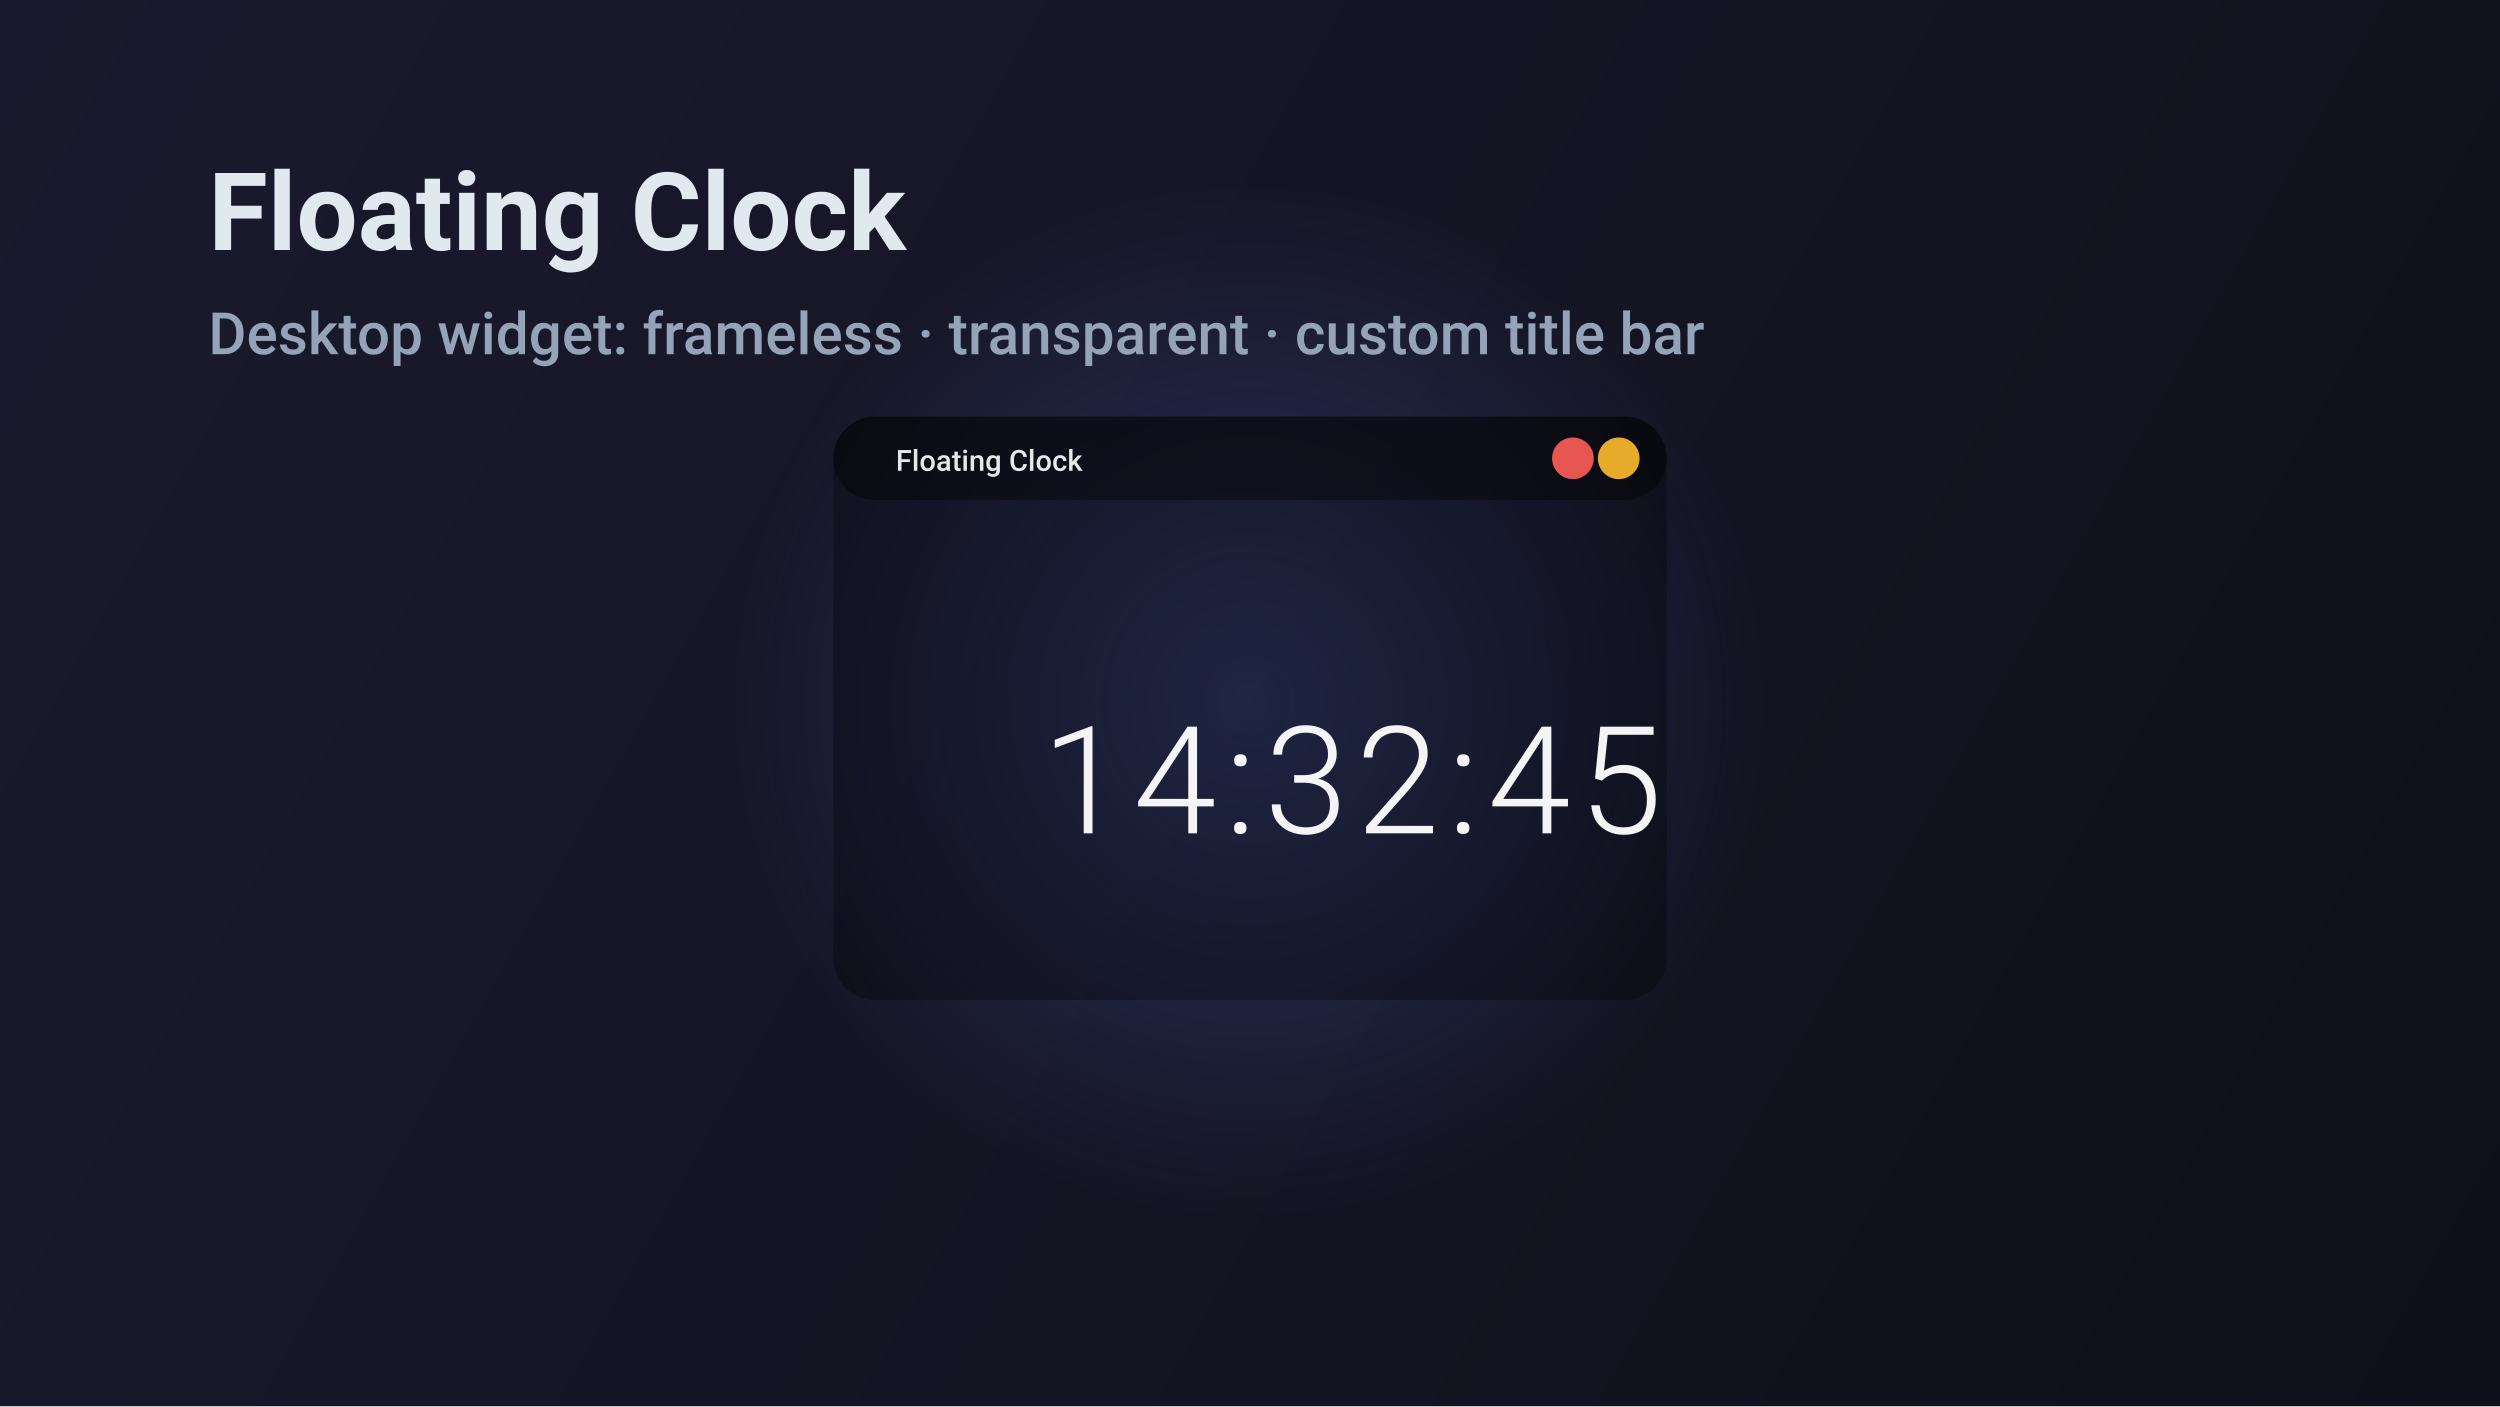
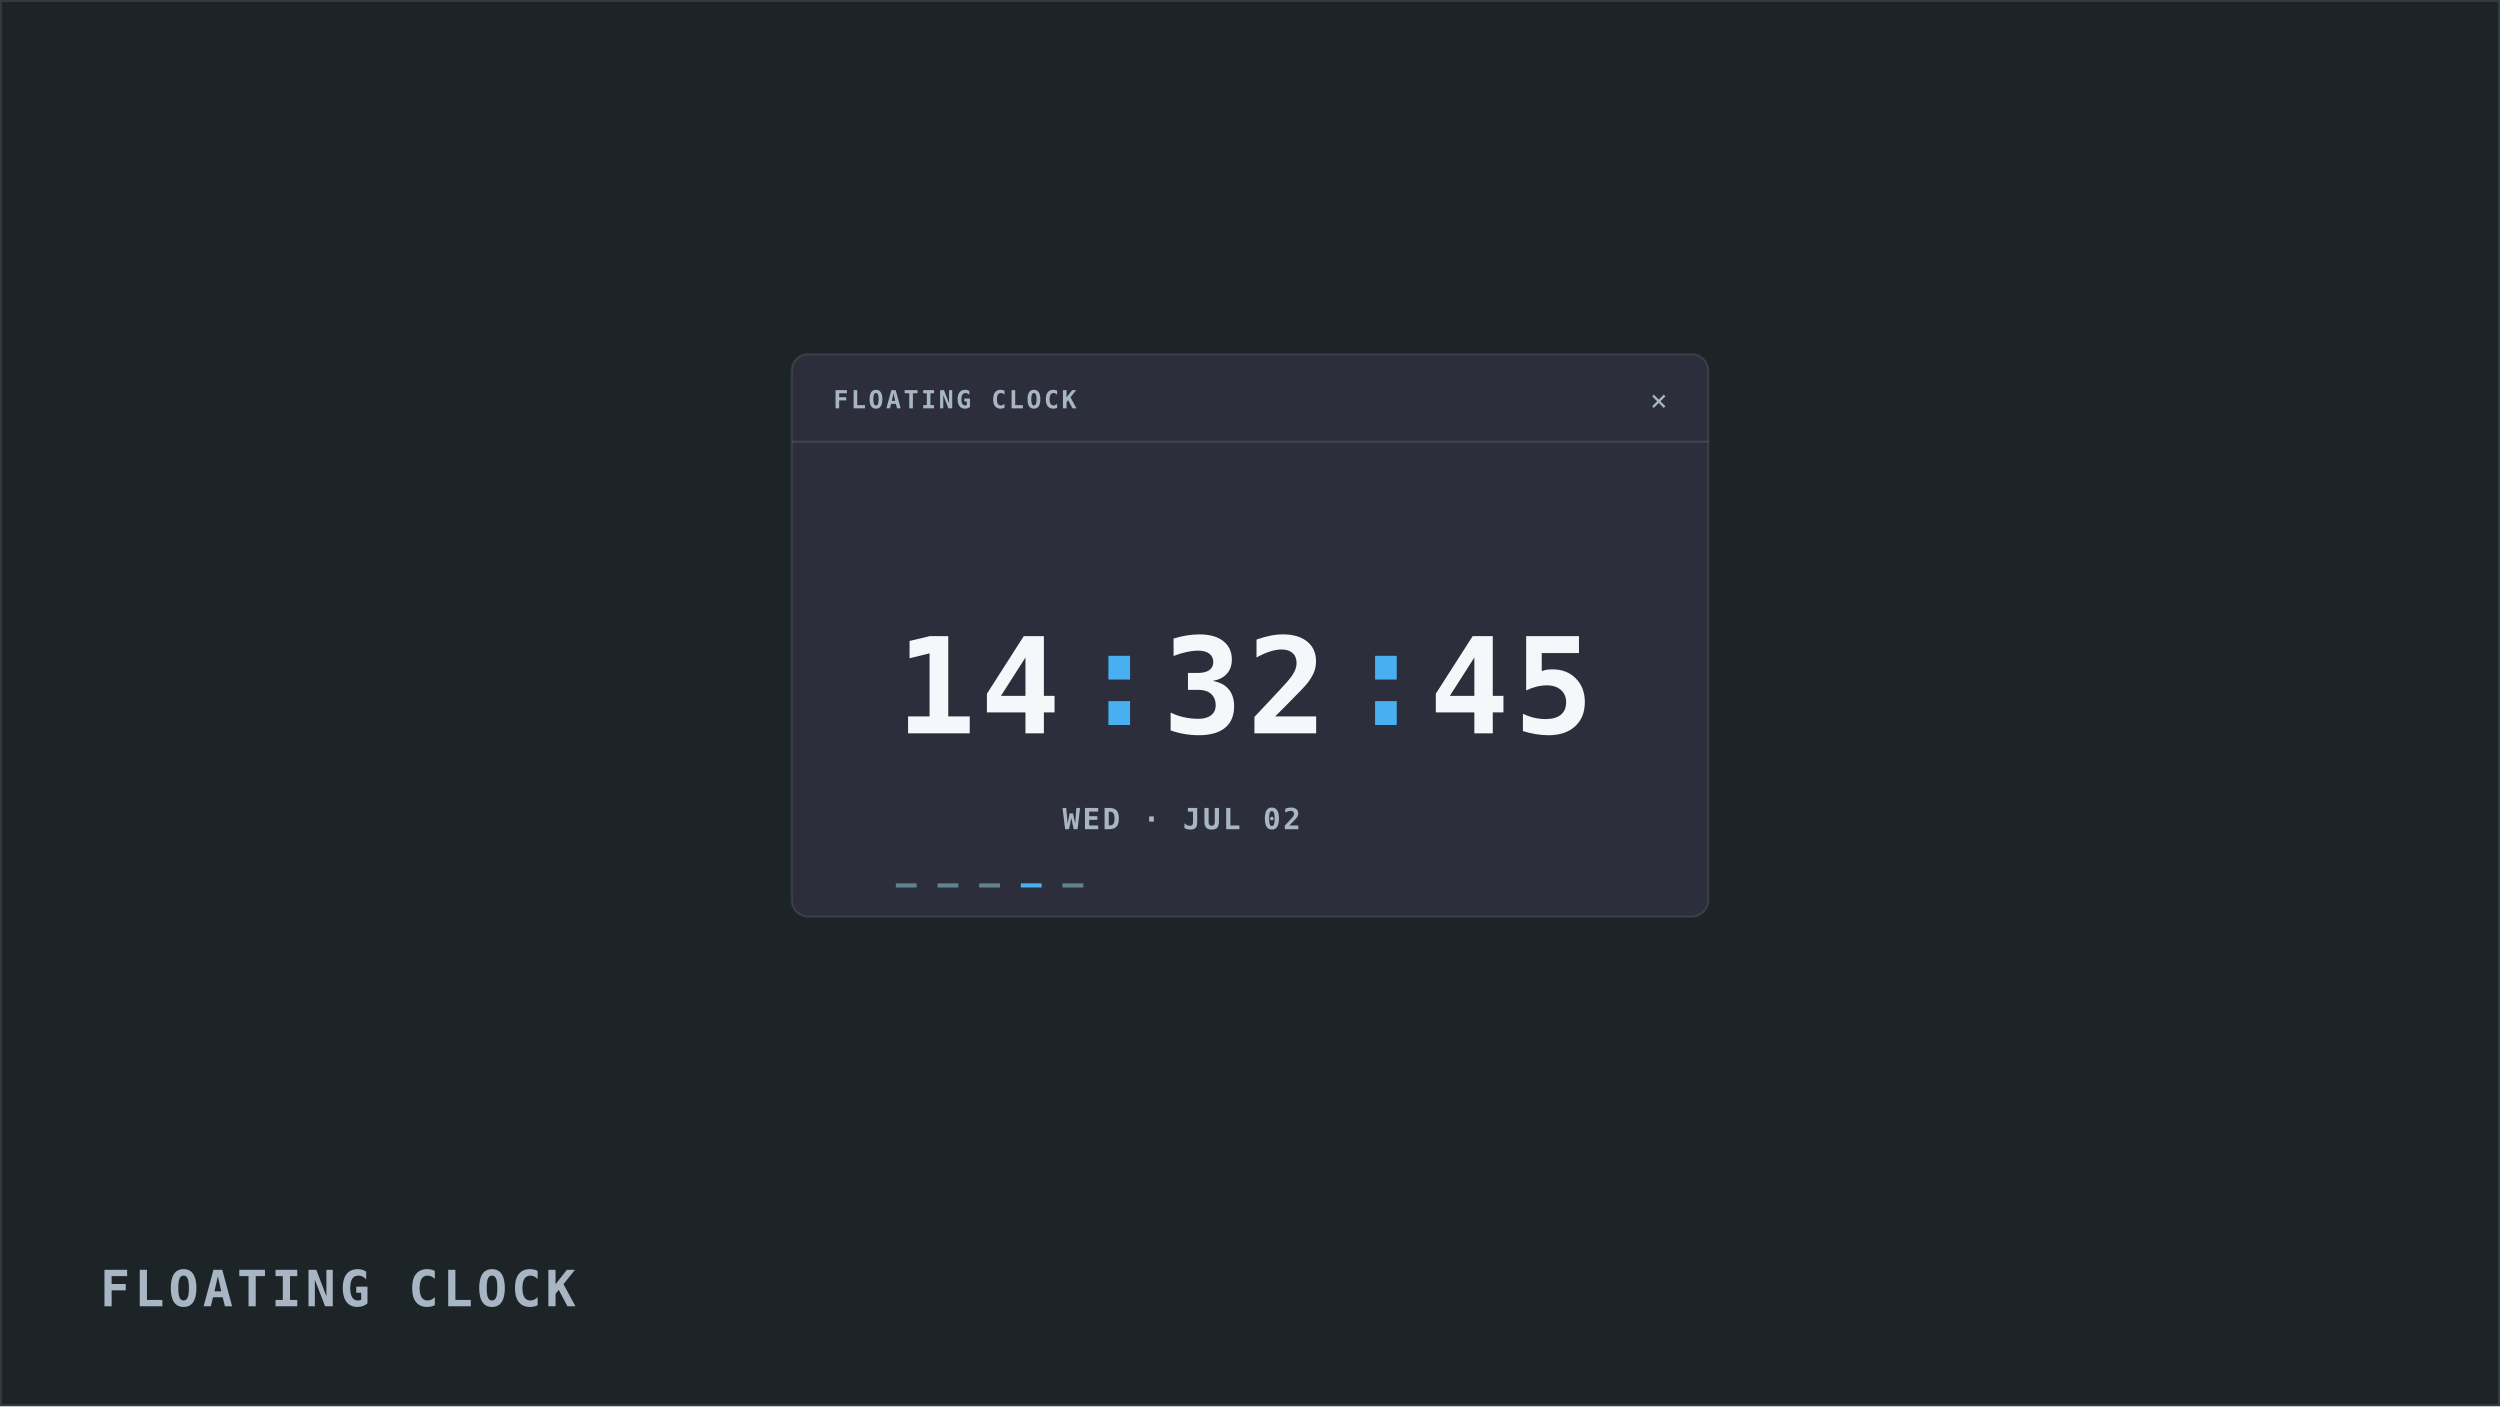
<svg xmlns="http://www.w3.org/2000/svg" width="1200" height="675" viewBox="0 0 1200 675" fill="none">
-   <defs>
-     <linearGradient id="bg" x1="0" y1="0" x2="1200" y2="675" gradientUnits="userSpaceOnUse">
-       <stop offset="0" stop-color="#1a1a2e" />
-       <stop offset="1" stop-color="#0f0f1a" />
-     </linearGradient>
-     <radialGradient id="glow" cx="600" cy="337" r="250" gradientUnits="userSpaceOnUse">
-       <stop offset="0" stop-color="#667eea" stop-opacity="0.3" />
-       <stop offset="1" stop-color="#667eea" stop-opacity="0" />
-     </radialGradient>
-   </defs>
-   <rect width="1200" height="675" fill="url(#bg)" />
-   <circle cx="600" cy="337" r="250" fill="url(#glow)" />
-   <rect x="400" y="200" width="400" height="280" rx="20" fill="rgba(0,0,0,0.3)" />
-   <rect x="400" y="200" width="400" height="40" rx="20" fill="rgba(0,0,0,0.4)" />
-   <circle cx="755" cy="220" r="10" fill="rgba(255,95,87,0.9)" />
-   <circle cx="777" cy="220" r="10" fill="rgba(255,189,46,0.9)" />
-   <text x="430" y="226" fill="rgba(255,255,255,0.9)" font-size="14" font-weight="500" font-family="-apple-system, BlinkMacSystemFont, 'Segoe UI', Roboto, sans-serif">Floating Clock</text>
-   <text x="500" y="400" fill="rgba(255,255,255,0.95)" font-size="72" font-weight="300" letter-spacing="4" font-family="-apple-system, BlinkMacSystemFont, 'Segoe UI', Roboto, sans-serif" font-variant-numeric="tabular-nums">14:32:45</text>
-   <text x="100" y="120" fill="#e2e8f0" font-size="52" font-weight="700" font-family="-apple-system, BlinkMacSystemFont, 'Segoe UI', Roboto, sans-serif">Floating Clock</text>
-   <text x="100" y="170" fill="#94a3b8" font-size="28" font-weight="500" font-family="-apple-system, BlinkMacSystemFont, 'Segoe UI', Roboto, sans-serif">Desktop widget: frameless · transparent · custom title bar</text>
+   <rect width="1200" height="675" fill="#1d2427" />
+   <rect x="0.5" y="0.5" width="1199" height="674" stroke="rgba(255,255,255,0.1)" stroke-width="1" />
+   <rect x="380" y="170" width="440" height="270" rx="8" fill="#2c2e3b" stroke="rgba(255,255,255,0.1)" stroke-width="1" />
+   <line x1="380" y1="212" x2="820" y2="212" stroke="rgba(255,255,255,0.1)" stroke-width="1" />
+   <text x="400" y="196" fill="#a7b6c2" font-size="12" letter-spacing="1.2" font-family="Menlo, monospace" font-weight="600">FLOATING CLOCK</text>
+   <text x="792" y="197" fill="#a7b6c2" font-size="14" font-family="Menlo, monospace">×</text>
+   <text x="430" y="352" fill="#f5f8fa" font-size="64" font-weight="600" letter-spacing="2" font-family="Menlo, monospace">14</text>
+   <text x="518" y="348" fill="#48aff0" font-size="64" font-weight="600" font-family="Menlo, monospace">:</text>
+   <text x="558" y="352" fill="#f5f8fa" font-size="64" font-weight="600" letter-spacing="2" font-family="Menlo, monospace">32</text>
+   <text x="646" y="348" fill="#48aff0" font-size="64" font-weight="600" font-family="Menlo, monospace">:</text>
+   <text x="686" y="352" fill="#f5f8fa" font-size="64" font-weight="600" letter-spacing="2" font-family="Menlo, monospace">45</text>
+   <text x="510" y="398" fill="#a7b6c2" font-size="14" letter-spacing="1.2" font-family="Menlo, monospace" font-weight="600">WED · JUL 02</text>
+   <rect x="430" y="424" width="10" height="2" fill="#608291" />
+   <rect x="450" y="424" width="10" height="2" fill="#608291" />
+   <rect x="470" y="424" width="10" height="2" fill="#608291" />
+   <rect x="490" y="424" width="10" height="2" fill="#48aff0" />
+   <rect x="510" y="424" width="10" height="2" fill="#608291" />
+   <text x="48" y="627" fill="#a7b6c2" font-size="24" letter-spacing="2" font-family="Menlo, monospace" font-weight="600">FLOATING CLOCK</text>
</svg>
